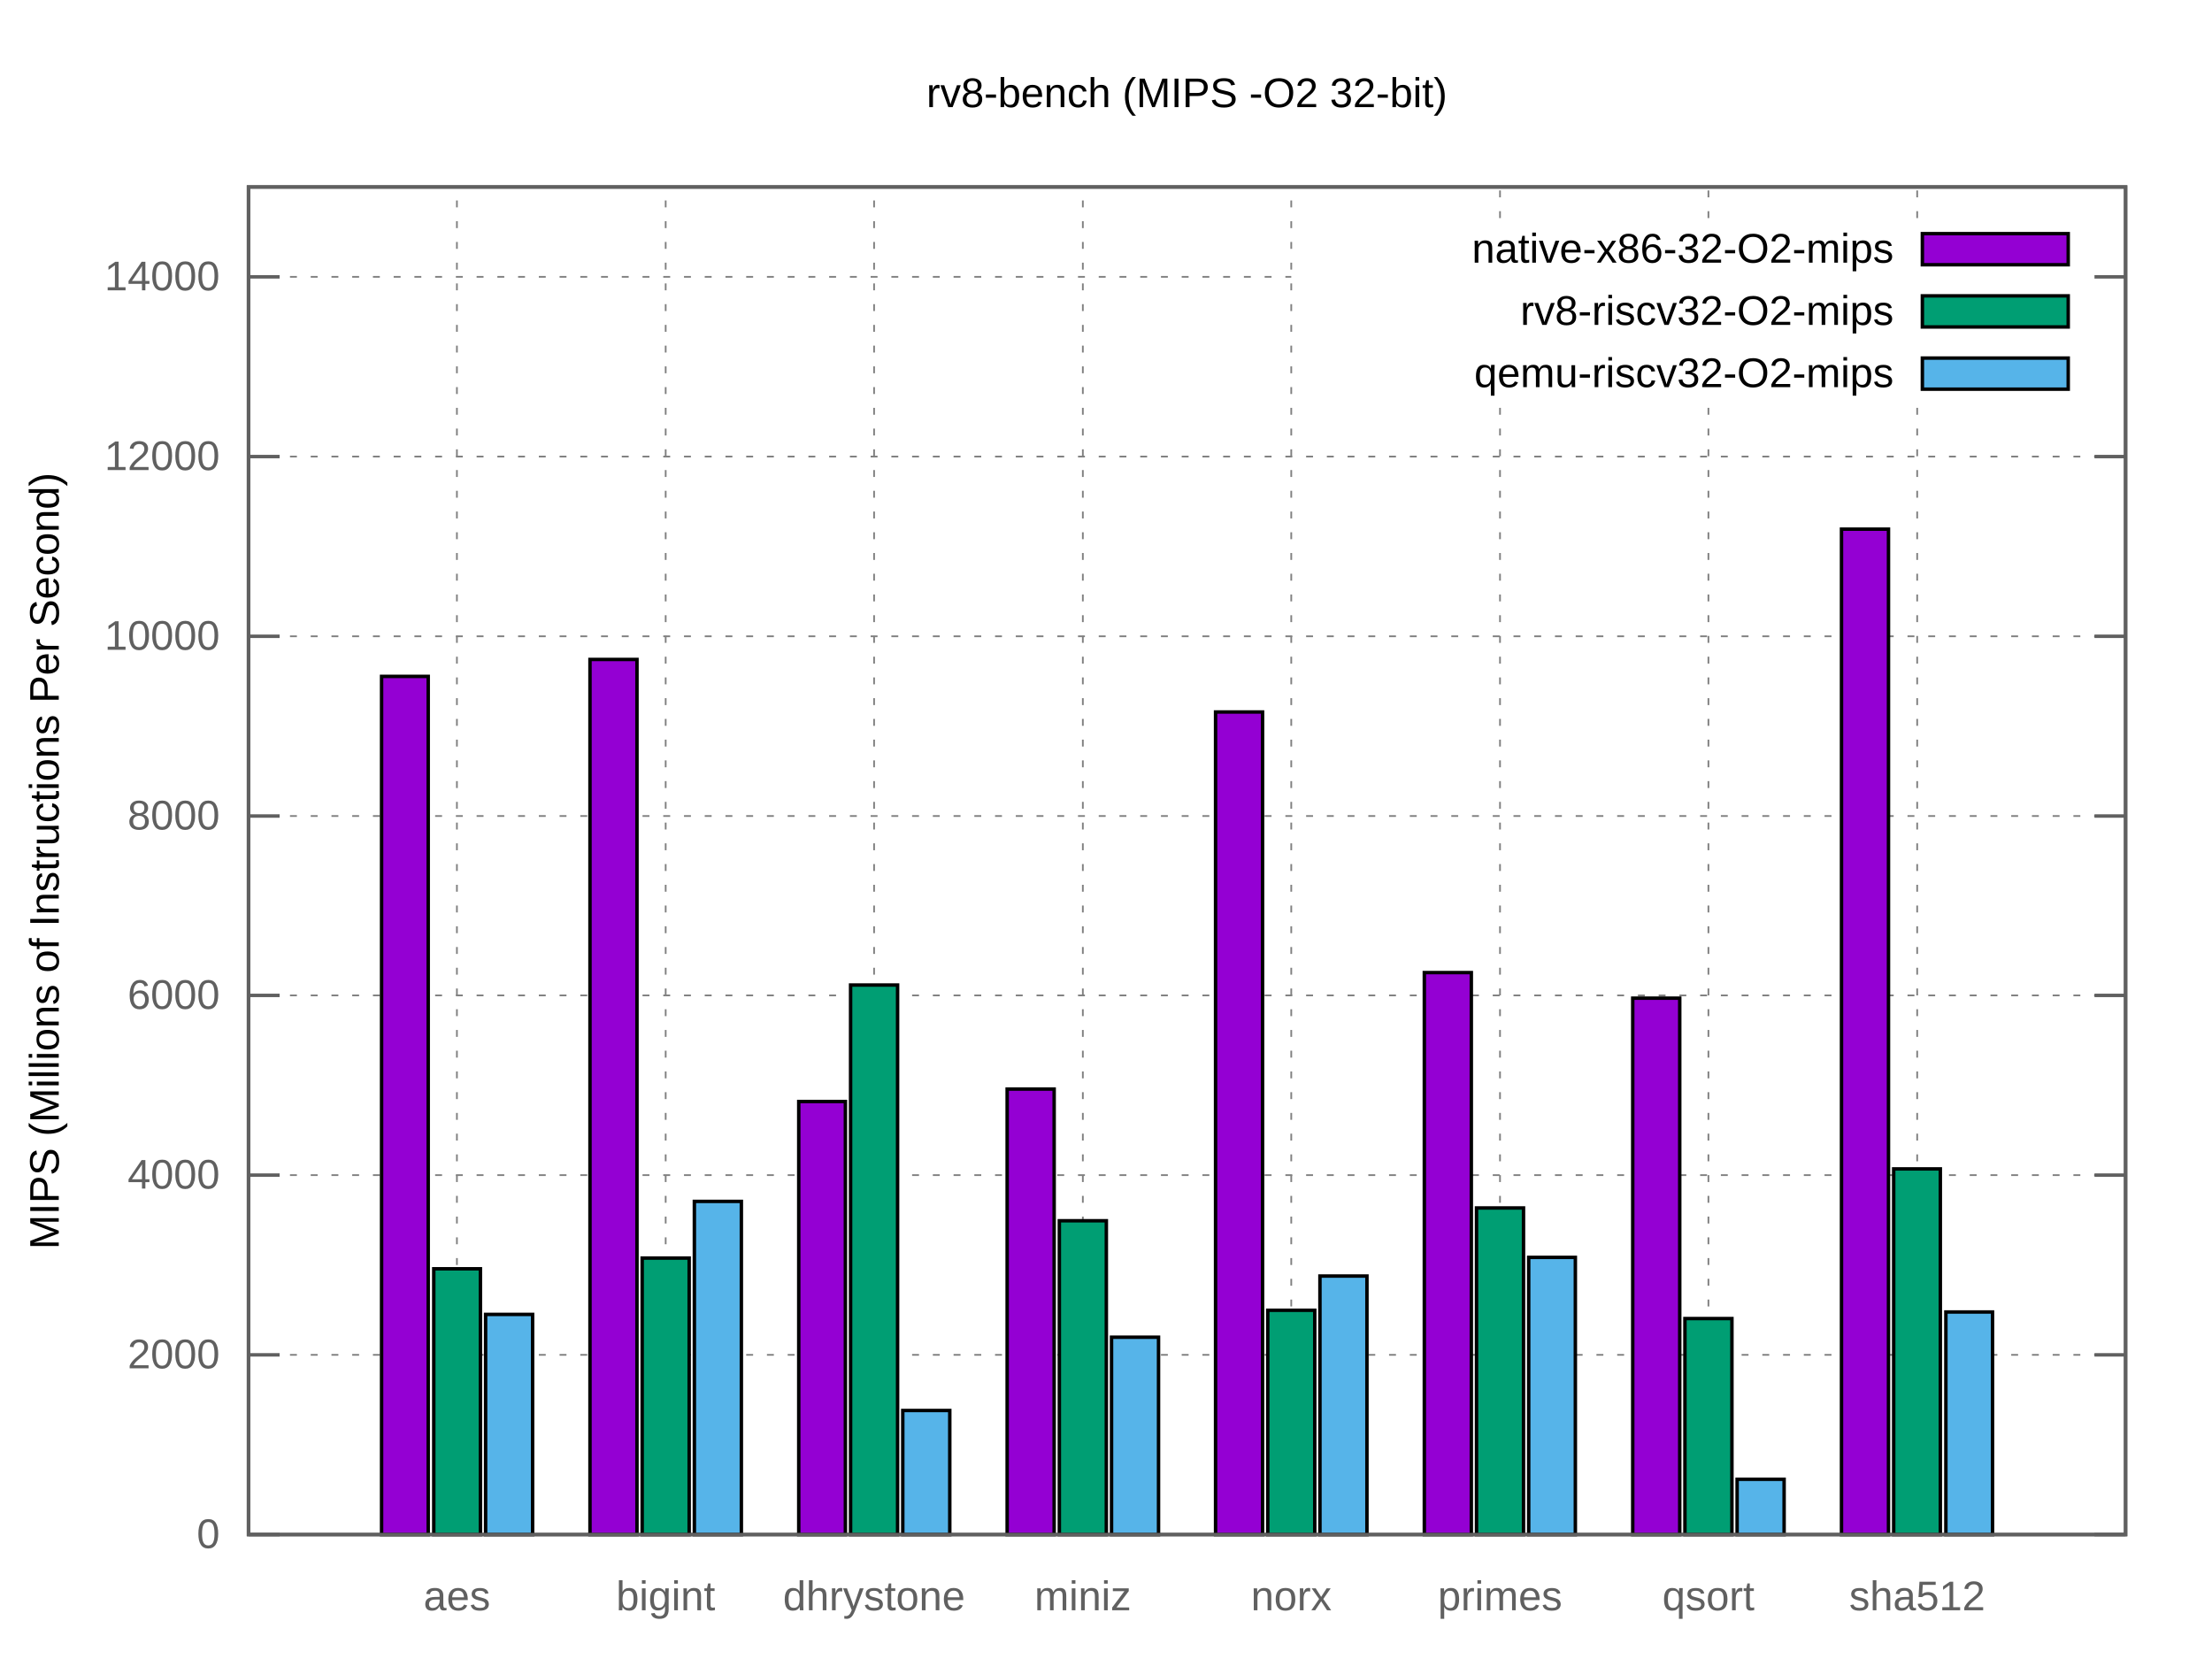
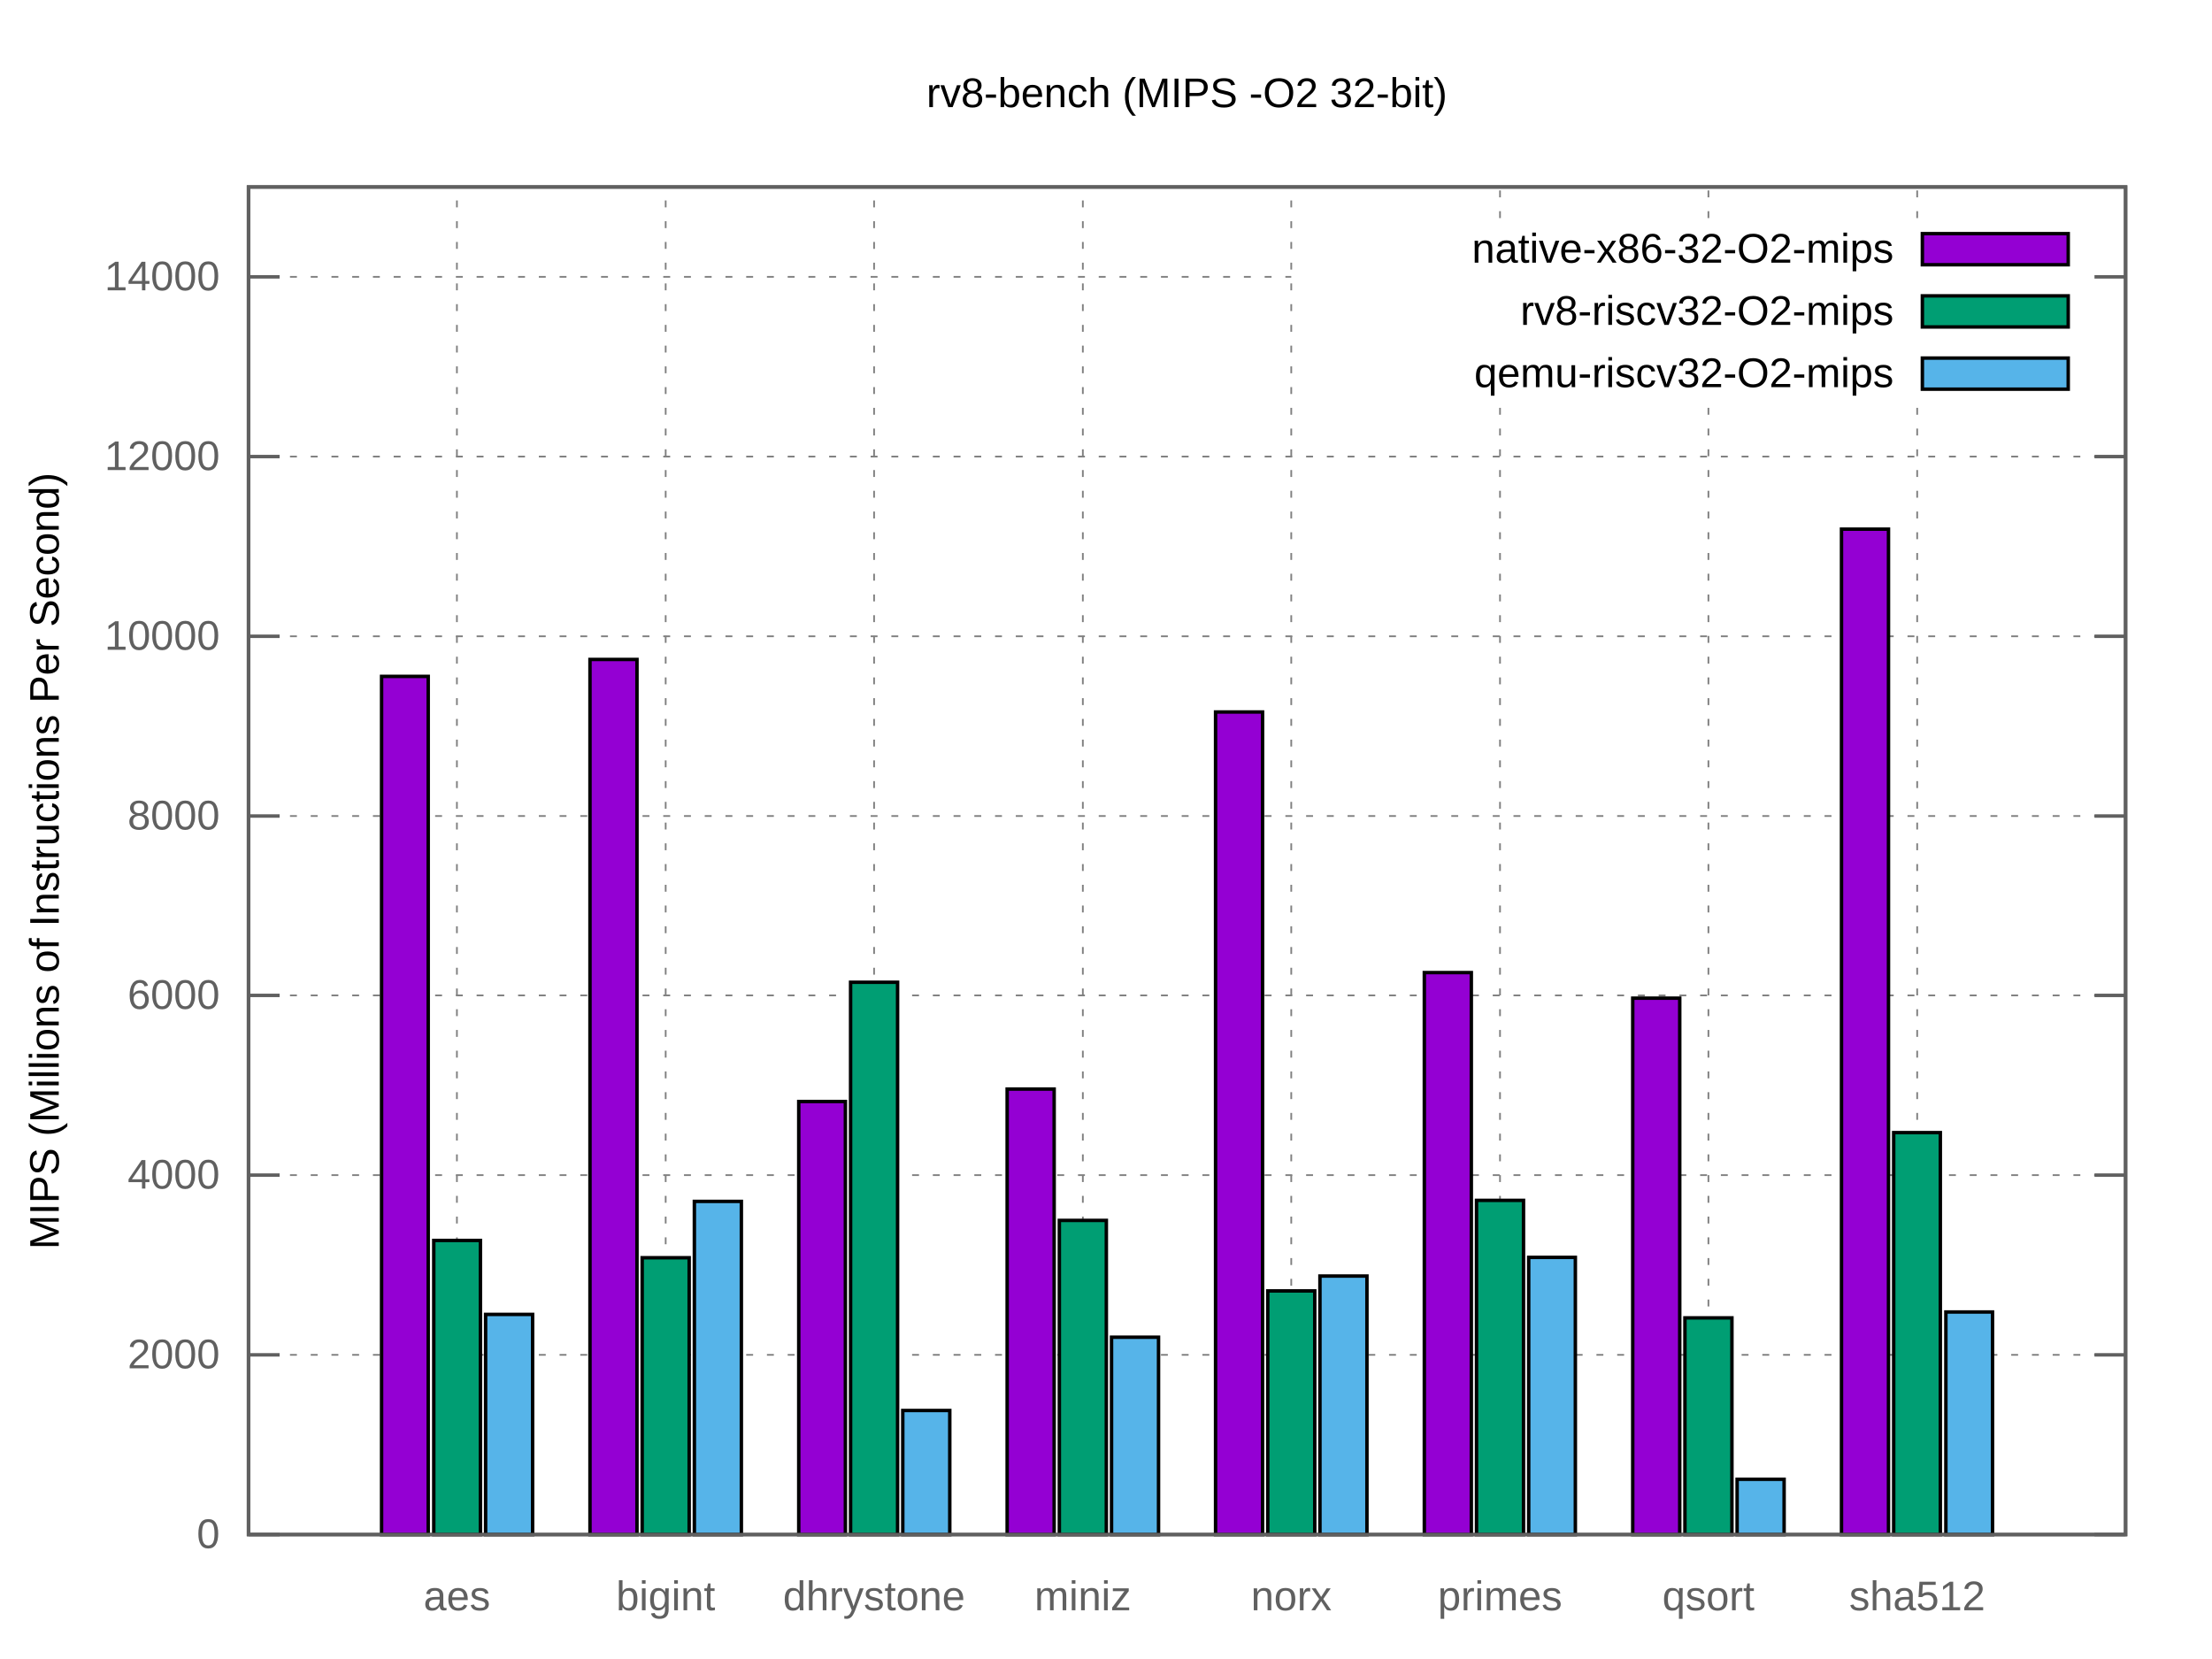
<svg xmlns="http://www.w3.org/2000/svg" xmlns:xlink="http://www.w3.org/1999/xlink" width="640" height="480" viewBox="0 0 640 480">
  <g id="gnuplot_canvas">
    <rect x="0" y="0" width="640" height="480" fill="none" />
    <defs>
      <circle id="gpDot" r="0.5" stroke-width="0.5" />
      <path id="gpPt0" stroke-width="0.222" stroke="currentColor" d="M-1,0 h2 M0,-1 v2" />
      <path id="gpPt1" stroke-width="0.222" stroke="currentColor" d="M-1,-1 L1,1 M1,-1 L-1,1" />
      <path id="gpPt2" stroke-width="0.222" stroke="currentColor" d="M-1,0 L1,0 M0,-1 L0,1 M-1,-1 L1,1 M-1,1 L1,-1" />
      <rect id="gpPt3" stroke-width="0.222" stroke="currentColor" x="-1" y="-1" width="2" height="2" />
      <rect id="gpPt4" stroke-width="0.222" stroke="currentColor" fill="currentColor" x="-1" y="-1" width="2" height="2" />
      <circle id="gpPt5" stroke-width="0.222" stroke="currentColor" cx="0" cy="0" r="1" />
      <use xlink:href="#gpPt5" id="gpPt6" fill="currentColor" stroke="none" />
      <path id="gpPt7" stroke-width="0.222" stroke="currentColor" d="M0,-1.33 L-1.33,0.67 L1.33,0.67 z" />
      <use xlink:href="#gpPt7" id="gpPt8" fill="currentColor" stroke="none" />
      <use xlink:href="#gpPt7" id="gpPt9" stroke="currentColor" transform="rotate(180)" />
      <use xlink:href="#gpPt9" id="gpPt10" fill="currentColor" stroke="none" />
      <use xlink:href="#gpPt3" id="gpPt11" stroke="currentColor" transform="rotate(45)" />
      <use xlink:href="#gpPt11" id="gpPt12" fill="currentColor" stroke="none" />
      <path id="gpPt13" stroke-width="0.222" stroke="currentColor" d="M0,1.330 L1.265,0.411 L0.782,-1.067 L-0.782,-1.076 L-1.265,0.411 z" />
      <use xlink:href="#gpPt13" id="gpPt14" fill="currentColor" stroke="none" />
      <filter id="textbox" filterUnits="objectBoundingBox" x="0" y="0" height="1" width="1">
        <feFlood flood-color="white" flood-opacity="1" result="bgnd" />
        <feComposite in="SourceGraphic" in2="bgnd" operator="atop" />
      </filter>
      <filter id="greybox" filterUnits="objectBoundingBox" x="0" y="0" height="1" width="1">
        <feFlood flood-color="lightgrey" flood-opacity="1" result="grey" />
        <feComposite in="SourceGraphic" in2="grey" operator="atop" />
      </filter>
    </defs>
    <g fill="none" color="white" stroke="rgb( 96,  96,  96)" stroke-width="1.00" stroke-linecap="butt" stroke-linejoin="miter">
</g>
    <g fill="none" color="black" stroke="currentColor" stroke-width="1.00" stroke-linecap="butt" stroke-linejoin="miter">
</g>
    <g fill="none" color="black" stroke="rgb( 96,  96,  96)" stroke-width="0.50" stroke-linecap="butt" stroke-linejoin="miter">
</g>
    <g fill="none" color="gray" stroke="currentColor" stroke-width="0.50" stroke-linecap="butt" stroke-linejoin="miter">
      <path stroke="gray" stroke-dasharray="2,4" class="gridline" d="M71.9,444.0 L615.0,444.0  " />
    </g>
    <g fill="none" color="gray" stroke="gray" stroke-width="1.00" stroke-linecap="butt" stroke-linejoin="miter">
</g>
    <g fill="none" color="black" stroke="currentColor" stroke-width="1.00" stroke-linecap="butt" stroke-linejoin="miter">
      <path stroke="rgb( 96,  96,  96)" d="M71.9,444.0 L80.9,444.0 M615.0,444.0 L606.0,444.0  " />
      <g transform="translate(63.6,447.9)" stroke="none" fill="rgb(96,96,96)" font-family="Arial" font-size="12.00" text-anchor="end">
        <text>
          <tspan font-family="Arial"> 0</tspan>
        </text>
      </g>
    </g>
    <g fill="none" color="black" stroke="currentColor" stroke-width="1.00" stroke-linecap="butt" stroke-linejoin="miter">
</g>
    <g fill="none" color="black" stroke="rgb( 96,  96,  96)" stroke-width="0.50" stroke-linecap="butt" stroke-linejoin="miter">
</g>
    <g fill="none" color="gray" stroke="currentColor" stroke-width="0.50" stroke-linecap="butt" stroke-linejoin="miter">
      <path stroke="gray" stroke-dasharray="2,4" class="gridline" d="M71.9,392.0 L615.0,392.0  " />
    </g>
    <g fill="none" color="gray" stroke="gray" stroke-width="1.00" stroke-linecap="butt" stroke-linejoin="miter">
</g>
    <g fill="none" color="black" stroke="currentColor" stroke-width="1.00" stroke-linecap="butt" stroke-linejoin="miter">
      <path stroke="rgb( 96,  96,  96)" d="M71.9,392.0 L80.9,392.0 M615.0,392.0 L606.0,392.0  " />
      <g transform="translate(63.6,395.9)" stroke="none" fill="rgb(96,96,96)" font-family="Arial" font-size="12.00" text-anchor="end">
        <text>
          <tspan font-family="Arial"> 2000</tspan>
        </text>
      </g>
    </g>
    <g fill="none" color="black" stroke="currentColor" stroke-width="1.00" stroke-linecap="butt" stroke-linejoin="miter">
</g>
    <g fill="none" color="black" stroke="rgb( 96,  96,  96)" stroke-width="0.50" stroke-linecap="butt" stroke-linejoin="miter">
</g>
    <g fill="none" color="gray" stroke="currentColor" stroke-width="0.50" stroke-linecap="butt" stroke-linejoin="miter">
      <path stroke="gray" stroke-dasharray="2,4" class="gridline" d="M71.9,340.0 L615.0,340.0  " />
    </g>
    <g fill="none" color="gray" stroke="gray" stroke-width="1.00" stroke-linecap="butt" stroke-linejoin="miter">
</g>
    <g fill="none" color="black" stroke="currentColor" stroke-width="1.00" stroke-linecap="butt" stroke-linejoin="miter">
      <path stroke="rgb( 96,  96,  96)" d="M71.9,340.0 L80.9,340.0 M615.0,340.0 L606.0,340.0  " />
      <g transform="translate(63.6,343.9)" stroke="none" fill="rgb(96,96,96)" font-family="Arial" font-size="12.00" text-anchor="end">
        <text>
          <tspan font-family="Arial"> 4000</tspan>
        </text>
      </g>
    </g>
    <g fill="none" color="black" stroke="currentColor" stroke-width="1.00" stroke-linecap="butt" stroke-linejoin="miter">
</g>
    <g fill="none" color="black" stroke="rgb( 96,  96,  96)" stroke-width="0.50" stroke-linecap="butt" stroke-linejoin="miter">
</g>
    <g fill="none" color="gray" stroke="currentColor" stroke-width="0.50" stroke-linecap="butt" stroke-linejoin="miter">
      <path stroke="gray" stroke-dasharray="2,4" class="gridline" d="M71.9,288.0 L615.0,288.0  " />
    </g>
    <g fill="none" color="gray" stroke="gray" stroke-width="1.00" stroke-linecap="butt" stroke-linejoin="miter">
</g>
    <g fill="none" color="black" stroke="currentColor" stroke-width="1.00" stroke-linecap="butt" stroke-linejoin="miter">
      <path stroke="rgb( 96,  96,  96)" d="M71.9,288.0 L80.9,288.0 M615.0,288.0 L606.0,288.0  " />
      <g transform="translate(63.6,291.9)" stroke="none" fill="rgb(96,96,96)" font-family="Arial" font-size="12.00" text-anchor="end">
        <text>
          <tspan font-family="Arial"> 6000</tspan>
        </text>
      </g>
    </g>
    <g fill="none" color="black" stroke="currentColor" stroke-width="1.00" stroke-linecap="butt" stroke-linejoin="miter">
</g>
    <g fill="none" color="black" stroke="rgb( 96,  96,  96)" stroke-width="0.50" stroke-linecap="butt" stroke-linejoin="miter">
</g>
    <g fill="none" color="gray" stroke="currentColor" stroke-width="0.50" stroke-linecap="butt" stroke-linejoin="miter">
      <path stroke="gray" stroke-dasharray="2,4" class="gridline" d="M71.9,236.1 L615.0,236.1  " />
    </g>
    <g fill="none" color="gray" stroke="gray" stroke-width="1.00" stroke-linecap="butt" stroke-linejoin="miter">
</g>
    <g fill="none" color="black" stroke="currentColor" stroke-width="1.00" stroke-linecap="butt" stroke-linejoin="miter">
      <path stroke="rgb( 96,  96,  96)" d="M71.9,236.1 L80.9,236.1 M615.0,236.1 L606.0,236.1  " />
      <g transform="translate(63.6,240.0)" stroke="none" fill="rgb(96,96,96)" font-family="Arial" font-size="12.00" text-anchor="end">
        <text>
          <tspan font-family="Arial"> 8000</tspan>
        </text>
      </g>
    </g>
    <g fill="none" color="black" stroke="currentColor" stroke-width="1.00" stroke-linecap="butt" stroke-linejoin="miter">
</g>
    <g fill="none" color="black" stroke="rgb( 96,  96,  96)" stroke-width="0.50" stroke-linecap="butt" stroke-linejoin="miter">
</g>
    <g fill="none" color="gray" stroke="currentColor" stroke-width="0.50" stroke-linecap="butt" stroke-linejoin="miter">
      <path stroke="gray" stroke-dasharray="2,4" class="gridline" d="M71.9,184.1 L615.0,184.1  " />
    </g>
    <g fill="none" color="gray" stroke="gray" stroke-width="1.00" stroke-linecap="butt" stroke-linejoin="miter">
</g>
    <g fill="none" color="black" stroke="currentColor" stroke-width="1.00" stroke-linecap="butt" stroke-linejoin="miter">
      <path stroke="rgb( 96,  96,  96)" d="M71.9,184.1 L80.9,184.1 M615.0,184.1 L606.0,184.1  " />
      <g transform="translate(63.6,188.0)" stroke="none" fill="rgb(96,96,96)" font-family="Arial" font-size="12.00" text-anchor="end">
        <text>
          <tspan font-family="Arial"> 10000</tspan>
        </text>
      </g>
    </g>
    <g fill="none" color="black" stroke="currentColor" stroke-width="1.00" stroke-linecap="butt" stroke-linejoin="miter">
</g>
    <g fill="none" color="black" stroke="rgb( 96,  96,  96)" stroke-width="0.50" stroke-linecap="butt" stroke-linejoin="miter">
</g>
    <g fill="none" color="gray" stroke="currentColor" stroke-width="0.50" stroke-linecap="butt" stroke-linejoin="miter">
      <path stroke="gray" stroke-dasharray="2,4" class="gridline" d="M71.9,132.1 L615.0,132.1  " />
    </g>
    <g fill="none" color="gray" stroke="gray" stroke-width="1.00" stroke-linecap="butt" stroke-linejoin="miter">
</g>
    <g fill="none" color="black" stroke="currentColor" stroke-width="1.00" stroke-linecap="butt" stroke-linejoin="miter">
      <path stroke="rgb( 96,  96,  96)" d="M71.9,132.1 L80.9,132.1 M615.0,132.1 L606.0,132.1  " />
      <g transform="translate(63.6,136.0)" stroke="none" fill="rgb(96,96,96)" font-family="Arial" font-size="12.00" text-anchor="end">
        <text>
          <tspan font-family="Arial"> 12000</tspan>
        </text>
      </g>
    </g>
    <g fill="none" color="black" stroke="currentColor" stroke-width="1.00" stroke-linecap="butt" stroke-linejoin="miter">
</g>
    <g fill="none" color="black" stroke="rgb( 96,  96,  96)" stroke-width="0.50" stroke-linecap="butt" stroke-linejoin="miter">
</g>
    <g fill="none" color="gray" stroke="currentColor" stroke-width="0.50" stroke-linecap="butt" stroke-linejoin="miter">
      <path stroke="gray" stroke-dasharray="2,4" class="gridline" d="M71.9,80.1 L373.6,80.1 M606.7,80.1 L615.0,80.1  " />
    </g>
    <g fill="none" color="gray" stroke="gray" stroke-width="1.00" stroke-linecap="butt" stroke-linejoin="miter">
</g>
    <g fill="none" color="black" stroke="currentColor" stroke-width="1.00" stroke-linecap="butt" stroke-linejoin="miter">
      <path stroke="rgb( 96,  96,  96)" d="M71.9,80.1 L80.9,80.1 M615.0,80.1 L606.0,80.1  " />
      <g transform="translate(63.6,84.0)" stroke="none" fill="rgb(96,96,96)" font-family="Arial" font-size="12.00" text-anchor="end">
        <text>
          <tspan font-family="Arial"> 14000</tspan>
        </text>
      </g>
    </g>
    <g fill="none" color="black" stroke="currentColor" stroke-width="1.00" stroke-linecap="butt" stroke-linejoin="miter">
</g>
    <g fill="none" color="black" stroke="rgb( 96,  96,  96)" stroke-width="0.50" stroke-linecap="butt" stroke-linejoin="miter">
</g>
    <g fill="none" color="gray" stroke="currentColor" stroke-width="0.50" stroke-linecap="butt" stroke-linejoin="miter">
      <path stroke="gray" stroke-dasharray="2,4" class="gridline" d="M132.2,444.0 L132.2,54.1  " />
    </g>
    <g fill="none" color="gray" stroke="gray" stroke-width="1.00" stroke-linecap="butt" stroke-linejoin="miter">
</g>
    <g fill="none" color="black" stroke="currentColor" stroke-width="1.00" stroke-linecap="butt" stroke-linejoin="miter">
      <path stroke="rgb( 96,  96,  96)" d="M132.2,444.0 M132.2,54.1  " />
      <g transform="translate(132.2,465.9)" stroke="none" fill="rgb(96,96,96)" font-family="Arial" font-size="12.00" text-anchor="middle">
        <text>
          <tspan font-family="Arial">aes</tspan>
        </text>
      </g>
    </g>
    <g fill="none" color="black" stroke="currentColor" stroke-width="1.00" stroke-linecap="butt" stroke-linejoin="miter">
</g>
    <g fill="none" color="black" stroke="rgb( 96,  96,  96)" stroke-width="0.50" stroke-linecap="butt" stroke-linejoin="miter">
</g>
    <g fill="none" color="gray" stroke="currentColor" stroke-width="0.50" stroke-linecap="butt" stroke-linejoin="miter">
      <path stroke="gray" stroke-dasharray="2,4" class="gridline" d="M192.6,444.0 L192.6,54.1  " />
    </g>
    <g fill="none" color="gray" stroke="gray" stroke-width="1.00" stroke-linecap="butt" stroke-linejoin="miter">
</g>
    <g fill="none" color="black" stroke="currentColor" stroke-width="1.00" stroke-linecap="butt" stroke-linejoin="miter">
      <path stroke="rgb( 96,  96,  96)" d="M192.6,444.0 M192.6,54.1  " />
      <g transform="translate(192.6,465.9)" stroke="none" fill="rgb(96,96,96)" font-family="Arial" font-size="12.00" text-anchor="middle">
        <text>
          <tspan font-family="Arial">bigint</tspan>
        </text>
      </g>
    </g>
    <g fill="none" color="black" stroke="currentColor" stroke-width="1.00" stroke-linecap="butt" stroke-linejoin="miter">
</g>
    <g fill="none" color="black" stroke="rgb( 96,  96,  96)" stroke-width="0.50" stroke-linecap="butt" stroke-linejoin="miter">
</g>
    <g fill="none" color="gray" stroke="currentColor" stroke-width="0.50" stroke-linecap="butt" stroke-linejoin="miter">
      <path stroke="gray" stroke-dasharray="2,4" class="gridline" d="M252.9,444.0 L252.9,54.1  " />
    </g>
    <g fill="none" color="gray" stroke="gray" stroke-width="1.00" stroke-linecap="butt" stroke-linejoin="miter">
</g>
    <g fill="none" color="black" stroke="currentColor" stroke-width="1.00" stroke-linecap="butt" stroke-linejoin="miter">
      <path stroke="rgb( 96,  96,  96)" d="M252.9,444.0 M252.9,54.1  " />
      <g transform="translate(252.9,465.9)" stroke="none" fill="rgb(96,96,96)" font-family="Arial" font-size="12.00" text-anchor="middle">
        <text>
          <tspan font-family="Arial">dhrystone</tspan>
        </text>
      </g>
    </g>
    <g fill="none" color="black" stroke="currentColor" stroke-width="1.00" stroke-linecap="butt" stroke-linejoin="miter">
</g>
    <g fill="none" color="black" stroke="rgb( 96,  96,  96)" stroke-width="0.50" stroke-linecap="butt" stroke-linejoin="miter">
</g>
    <g fill="none" color="gray" stroke="currentColor" stroke-width="0.50" stroke-linecap="butt" stroke-linejoin="miter">
      <path stroke="gray" stroke-dasharray="2,4" class="gridline" d="M313.3,444.0 L313.3,54.1  " />
    </g>
    <g fill="none" color="gray" stroke="gray" stroke-width="1.00" stroke-linecap="butt" stroke-linejoin="miter">
</g>
    <g fill="none" color="black" stroke="currentColor" stroke-width="1.00" stroke-linecap="butt" stroke-linejoin="miter">
      <path stroke="rgb( 96,  96,  96)" d="M313.3,444.0 M313.3,54.1  " />
      <g transform="translate(313.3,465.9)" stroke="none" fill="rgb(96,96,96)" font-family="Arial" font-size="12.00" text-anchor="middle">
        <text>
          <tspan font-family="Arial">miniz</tspan>
        </text>
      </g>
    </g>
    <g fill="none" color="black" stroke="currentColor" stroke-width="1.00" stroke-linecap="butt" stroke-linejoin="miter">
</g>
    <g fill="none" color="black" stroke="rgb( 96,  96,  96)" stroke-width="0.50" stroke-linecap="butt" stroke-linejoin="miter">
</g>
    <g fill="none" color="gray" stroke="currentColor" stroke-width="0.50" stroke-linecap="butt" stroke-linejoin="miter">
      <path stroke="gray" stroke-dasharray="2,4" class="gridline" d="M373.6,444.0 L373.6,54.1  " />
    </g>
    <g fill="none" color="gray" stroke="gray" stroke-width="1.00" stroke-linecap="butt" stroke-linejoin="miter">
</g>
    <g fill="none" color="black" stroke="currentColor" stroke-width="1.00" stroke-linecap="butt" stroke-linejoin="miter">
      <path stroke="rgb( 96,  96,  96)" d="M373.6,444.0 M373.6,54.1  " />
      <g transform="translate(373.6,465.9)" stroke="none" fill="rgb(96,96,96)" font-family="Arial" font-size="12.00" text-anchor="middle">
        <text>
          <tspan font-family="Arial">norx</tspan>
        </text>
      </g>
    </g>
    <g fill="none" color="black" stroke="currentColor" stroke-width="1.00" stroke-linecap="butt" stroke-linejoin="miter">
</g>
    <g fill="none" color="black" stroke="rgb( 96,  96,  96)" stroke-width="0.50" stroke-linecap="butt" stroke-linejoin="miter">
</g>
    <g fill="none" color="gray" stroke="currentColor" stroke-width="0.50" stroke-linecap="butt" stroke-linejoin="miter">
      <path stroke="gray" stroke-dasharray="2,4" class="gridline" d="M434.0,444.0 L434.0,117.1 M434.0,63.1 L434.0,54.1  " />
    </g>
    <g fill="none" color="gray" stroke="gray" stroke-width="1.00" stroke-linecap="butt" stroke-linejoin="miter">
</g>
    <g fill="none" color="black" stroke="currentColor" stroke-width="1.00" stroke-linecap="butt" stroke-linejoin="miter">
      <path stroke="rgb( 96,  96,  96)" d="M434.0,444.0 M434.0,54.1  " />
      <g transform="translate(434.0,465.9)" stroke="none" fill="rgb(96,96,96)" font-family="Arial" font-size="12.00" text-anchor="middle">
        <text>
          <tspan font-family="Arial">primes</tspan>
        </text>
      </g>
    </g>
    <g fill="none" color="black" stroke="currentColor" stroke-width="1.00" stroke-linecap="butt" stroke-linejoin="miter">
</g>
    <g fill="none" color="black" stroke="rgb( 96,  96,  96)" stroke-width="0.50" stroke-linecap="butt" stroke-linejoin="miter">
</g>
    <g fill="none" color="gray" stroke="currentColor" stroke-width="0.50" stroke-linecap="butt" stroke-linejoin="miter">
      <path stroke="gray" stroke-dasharray="2,4" class="gridline" d="M494.3,444.0 L494.3,117.1 M494.3,63.1 L494.3,54.1  " />
    </g>
    <g fill="none" color="gray" stroke="gray" stroke-width="1.00" stroke-linecap="butt" stroke-linejoin="miter">
</g>
    <g fill="none" color="black" stroke="currentColor" stroke-width="1.00" stroke-linecap="butt" stroke-linejoin="miter">
      <path stroke="rgb( 96,  96,  96)" d="M494.3,444.0 M494.3,54.1  " />
      <g transform="translate(494.3,465.9)" stroke="none" fill="rgb(96,96,96)" font-family="Arial" font-size="12.00" text-anchor="middle">
        <text>
          <tspan font-family="Arial">qsort</tspan>
        </text>
      </g>
    </g>
    <g fill="none" color="black" stroke="currentColor" stroke-width="1.00" stroke-linecap="butt" stroke-linejoin="miter">
</g>
    <g fill="none" color="black" stroke="rgb( 96,  96,  96)" stroke-width="0.50" stroke-linecap="butt" stroke-linejoin="miter">
</g>
    <g fill="none" color="gray" stroke="currentColor" stroke-width="0.50" stroke-linecap="butt" stroke-linejoin="miter">
      <path stroke="gray" stroke-dasharray="2,4" class="gridline" d="M554.7,444.0 L554.7,117.1 M554.7,63.1 L554.7,54.1  " />
    </g>
    <g fill="none" color="gray" stroke="gray" stroke-width="1.00" stroke-linecap="butt" stroke-linejoin="miter">
</g>
    <g fill="none" color="black" stroke="currentColor" stroke-width="1.00" stroke-linecap="butt" stroke-linejoin="miter">
      <path stroke="rgb( 96,  96,  96)" d="M554.7,444.0 M554.7,54.1  " />
      <g transform="translate(554.7,465.9)" stroke="none" fill="rgb(96,96,96)" font-family="Arial" font-size="12.00" text-anchor="middle">
        <text>
          <tspan font-family="Arial">sha512</tspan>
        </text>
      </g>
    </g>
    <g fill="none" color="black" stroke="currentColor" stroke-width="1.00" stroke-linecap="butt" stroke-linejoin="miter">
</g>
    <g fill="none" color="black" stroke="currentColor" stroke-width="1.00" stroke-linecap="butt" stroke-linejoin="miter">
      <path stroke="rgb( 96,  96,  96)" d="M71.9,54.1 L71.9,444.0 L615.0,444.0 L615.0,54.1 L71.9,54.1 Z  " />
    </g>
    <g fill="none" color="black" stroke="currentColor" stroke-width="1.00" stroke-linecap="butt" stroke-linejoin="miter">
      <g transform="translate(17.0,249.1) rotate(270)" stroke="none" fill="black" font-family="Arial" font-size="12.00" text-anchor="middle">
        <text>
          <tspan font-family="Arial">MIPS (Millions of Instructions Per Second)</tspan>
        </text>
      </g>
    </g>
    <g fill="none" color="black" stroke="currentColor" stroke-width="1.00" stroke-linecap="butt" stroke-linejoin="miter">
      <g transform="translate(343.4,31.0)" stroke="none" fill="black" font-family="Arial" font-size="12.00" text-anchor="middle">
        <text>
          <tspan font-family="Arial">rv8-bench (MIPS -O2 32-bit)</tspan>
        </text>
      </g>
    </g>
    <g id="gnuplot_plot_1">
      <g fill="none" color="black" stroke="currentColor" stroke-width="1.00" stroke-linecap="butt" stroke-linejoin="miter">
        <g transform="translate(547.9,76.0)" stroke="none" fill="black" font-family="Arial" font-size="12.00" text-anchor="end">
          <text>
            <tspan font-family="Arial">native-x86-32-O2-mips</tspan>
          </text>
        </g>
      </g>
      <g fill="none" color="black" stroke="currentColor" stroke-width="1.00" stroke-linecap="butt" stroke-linejoin="miter">
        <g stroke="none" shape-rendering="crispEdges">
          <polygon fill="rgb(148,   0, 211)" points="556.2,76.6 598.4,76.6 598.4,67.6 556.2,67.6 " />
        </g>
        <path stroke="black" d="M556.2,76.6 L598.4,76.6 L598.4,67.6 L556.2,67.6 L556.2,76.6 Z  " />
      </g>
      <g fill="none" color="black" stroke="currentColor" stroke-width="1.00" stroke-linecap="butt" stroke-linejoin="miter">
        <g stroke="none" shape-rendering="crispEdges">
          <polygon fill="rgb(148,   0, 211)" points="110.4,444.0 124.0,444.0 124.0,195.6 110.4,195.6 " />
        </g>
        <path stroke="black" d="M110.4,444.0 L110.4,195.7 L123.9,195.7 L123.9,444.0 L110.4,444.0 Z  " />
      </g>
      <g fill="none" color="black" stroke="currentColor" stroke-width="1.00" stroke-linecap="butt" stroke-linejoin="miter">
        <g stroke="none" shape-rendering="crispEdges">
          <polygon fill="rgb(148,   0, 211)" points="170.7,444.0 184.4,444.0 184.4,190.7 170.7,190.7 " />
        </g>
        <path stroke="black" d="M170.7,444.0 L170.7,190.8 L184.3,190.8 L184.3,444.0 L170.7,444.0 Z  " />
      </g>
      <g fill="none" color="black" stroke="currentColor" stroke-width="1.00" stroke-linecap="butt" stroke-linejoin="miter">
        <g stroke="none" shape-rendering="crispEdges">
          <polygon fill="rgb(148,   0, 211)" points="231.1,444.0 244.7,444.0 244.7,318.6 231.1,318.6 " />
        </g>
        <path stroke="black" d="M231.1,444.0 L231.1,318.7 L244.6,318.7 L244.6,444.0 L231.1,444.0 Z  " />
      </g>
      <g fill="none" color="black" stroke="currentColor" stroke-width="1.00" stroke-linecap="butt" stroke-linejoin="miter">
        <g stroke="none" shape-rendering="crispEdges">
          <polygon fill="rgb(148,   0, 211)" points="291.4,444.0 305.1,444.0 305.1,315.0 291.4,315.0 " />
        </g>
        <path stroke="black" d="M291.4,444.0 L291.4,315.1 L305.0,315.1 L305.0,444.0 L291.4,444.0 Z  " />
      </g>
      <g fill="none" color="black" stroke="currentColor" stroke-width="1.00" stroke-linecap="butt" stroke-linejoin="miter">
        <g stroke="none" shape-rendering="crispEdges">
          <polygon fill="rgb(148,   0, 211)" points="351.7,444.0 365.4,444.0 365.4,205.9 351.7,205.9 " />
        </g>
        <path stroke="black" d="M351.7,444.0 L351.7,206.0 L365.3,206.0 L365.3,444.0 L351.7,444.0 Z  " />
      </g>
      <g fill="none" color="black" stroke="currentColor" stroke-width="1.00" stroke-linecap="butt" stroke-linejoin="miter">
        <g stroke="none" shape-rendering="crispEdges">
          <polygon fill="rgb(148,   0, 211)" points="412.1,444.0 425.8,444.0 425.8,281.3 412.1,281.3 " />
        </g>
        <path stroke="black" d="M412.1,444.0 L412.1,281.4 L425.7,281.4 L425.7,444.0 L412.1,444.0 Z  " />
      </g>
      <g fill="none" color="black" stroke="currentColor" stroke-width="1.00" stroke-linecap="butt" stroke-linejoin="miter">
        <g stroke="none" shape-rendering="crispEdges">
          <polygon fill="rgb(148,   0, 211)" points="472.4,444.0 486.1,444.0 486.1,288.7 472.4,288.7 " />
        </g>
        <path stroke="black" d="M472.4,444.0 L472.4,288.8 L486.0,288.8 L486.0,444.0 L472.4,444.0 Z  " />
      </g>
      <g fill="none" color="black" stroke="currentColor" stroke-width="1.00" stroke-linecap="butt" stroke-linejoin="miter">
        <g stroke="none" shape-rendering="crispEdges">
          <polygon fill="rgb(148,   0, 211)" points="532.8,444.0 546.5,444.0 546.5,153.0 532.8,153.0 " />
        </g>
        <path stroke="black" d="M532.8,444.0 L532.8,153.1 L546.4,153.1 L546.4,444.0 L532.8,444.0 Z  " />
      </g>
      <g fill="none" color="black" stroke="currentColor" stroke-width="1.00" stroke-linecap="butt" stroke-linejoin="miter">
</g>
    </g>
    <g id="gnuplot_plot_2">
      <g fill="none" color="black" stroke="currentColor" stroke-width="1.00" stroke-linecap="butt" stroke-linejoin="miter">
        <g transform="translate(547.9,94.0)" stroke="none" fill="black" font-family="Arial" font-size="12.00" text-anchor="end">
          <text>
            <tspan font-family="Arial">rv8-riscv32-O2-mips</tspan>
          </text>
        </g>
      </g>
      <g fill="none" color="black" stroke="currentColor" stroke-width="1.00" stroke-linecap="butt" stroke-linejoin="miter">
        <g stroke="none" shape-rendering="crispEdges">
          <polygon fill="rgb(  0, 158, 115)" points="556.2,94.6 598.4,94.6 598.4,85.6 556.2,85.6 " />
        </g>
        <path stroke="black" d="M556.2,94.6 L598.4,94.6 L598.4,85.6 L556.2,85.6 L556.2,94.6 Z  " />
      </g>
      <g fill="none" color="black" stroke="currentColor" stroke-width="1.00" stroke-linecap="butt" stroke-linejoin="miter">
        <g stroke="none" shape-rendering="crispEdges">
-           <polygon fill="rgb(  0, 158, 115)" points="125.5,444.0 139.1,444.0 139.1,367.0 125.5,367.0 " />
-         </g>
-         <path stroke="black" d="M125.5,444.0 L125.5,367.1 L139.0,367.1 L139.0,444.0 L125.5,444.0 Z  " />
-       </g>
-       <g fill="none" color="black" stroke="currentColor" stroke-width="1.00" stroke-linecap="butt" stroke-linejoin="miter">
-         <g stroke="none" shape-rendering="crispEdges">
-           <polygon fill="rgb(  0, 158, 115)" points="185.8,444.0 199.5,444.0 199.5,363.9 185.8,363.9 " />
-         </g>
-         <path stroke="black" d="M185.8,444.0 L185.8,364.0 L199.4,364.0 L199.4,444.0 L185.8,444.0 Z  " />
-       </g>
-       <g fill="none" color="black" stroke="currentColor" stroke-width="1.00" stroke-linecap="butt" stroke-linejoin="miter">
-         <g stroke="none" shape-rendering="crispEdges">
-           <polygon fill="rgb(  0, 158, 115)" points="246.1,444.0 259.8,444.0 259.8,284.9 246.1,284.9 " />
-         </g>
-         <path stroke="black" d="M246.1,444.0 L246.1,285.0 L259.7,285.0 L259.7,444.0 L246.1,444.0 Z  " />
-       </g>
-       <g fill="none" color="black" stroke="currentColor" stroke-width="1.00" stroke-linecap="butt" stroke-linejoin="miter">
-         <g stroke="none" shape-rendering="crispEdges">
-           <polygon fill="rgb(  0, 158, 115)" points="306.5,444.0 320.2,444.0 320.2,353.1 306.5,353.1 " />
-         </g>
-         <path stroke="black" d="M306.5,444.0 L306.5,353.2 L320.1,353.2 L320.1,444.0 L306.5,444.0 Z  " />
-       </g>
-       <g fill="none" color="black" stroke="currentColor" stroke-width="1.00" stroke-linecap="butt" stroke-linejoin="miter">
-         <g stroke="none" shape-rendering="crispEdges">
-           <polygon fill="rgb(  0, 158, 115)" points="366.8,444.0 380.5,444.0 380.5,379.0 366.8,379.0 " />
-         </g>
-         <path stroke="black" d="M366.8,444.0 L366.8,379.1 L380.4,379.1 L380.4,444.0 L366.8,444.0 Z  " />
-       </g>
-       <g fill="none" color="black" stroke="currentColor" stroke-width="1.00" stroke-linecap="butt" stroke-linejoin="miter">
-         <g stroke="none" shape-rendering="crispEdges">
-           <polygon fill="rgb(  0, 158, 115)" points="427.2,444.0 440.9,444.0 440.9,349.4 427.2,349.4 " />
-         </g>
-         <path stroke="black" d="M427.2,444.0 L427.2,349.5 L440.8,349.5 L440.8,444.0 L427.2,444.0 Z  " />
-       </g>
-       <g fill="none" color="black" stroke="currentColor" stroke-width="1.00" stroke-linecap="butt" stroke-linejoin="miter">
-         <g stroke="none" shape-rendering="crispEdges">
-           <polygon fill="rgb(  0, 158, 115)" points="487.5,444.0 501.2,444.0 501.2,381.4 487.5,381.4 " />
-         </g>
-         <path stroke="black" d="M487.5,444.0 L487.5,381.5 L501.1,381.5 L501.1,444.0 L487.5,444.0 Z  " />
-       </g>
-       <g fill="none" color="black" stroke="currentColor" stroke-width="1.00" stroke-linecap="butt" stroke-linejoin="miter">
-         <g stroke="none" shape-rendering="crispEdges">
-           <polygon fill="rgb(  0, 158, 115)" points="547.9,444.0 561.5,444.0 561.5,338.1 547.9,338.1 " />
-         </g>
-         <path stroke="black" d="M547.9,444.0 L547.9,338.2 L561.4,338.2 L561.4,444.0 L547.9,444.0 Z  " />
+           <polygon fill="rgb(  0, 158, 115)" points="125.5,444.0 139.1,444.0 139.1,358.8 125.5,358.8 " />
+         </g>
+         <path stroke="black" d="M125.5,444.0 L125.5,358.9 L139.0,358.9 L139.0,444.0 L125.5,444.0 Z  " />
+       </g>
+       <g fill="none" color="black" stroke="currentColor" stroke-width="1.00" stroke-linecap="butt" stroke-linejoin="miter">
+         <g stroke="none" shape-rendering="crispEdges">
+           <polygon fill="rgb(  0, 158, 115)" points="185.8,444.0 199.5,444.0 199.5,363.8 185.8,363.8 " />
+         </g>
+         <path stroke="black" d="M185.8,444.0 L185.8,363.9 L199.4,363.9 L199.4,444.0 L185.8,444.0 Z  " />
+       </g>
+       <g fill="none" color="black" stroke="currentColor" stroke-width="1.00" stroke-linecap="butt" stroke-linejoin="miter">
+         <g stroke="none" shape-rendering="crispEdges">
+           <polygon fill="rgb(  0, 158, 115)" points="246.1,444.0 259.8,444.0 259.8,284.1 246.1,284.1 " />
+         </g>
+         <path stroke="black" d="M246.1,444.0 L246.1,284.2 L259.7,284.2 L259.7,444.0 L246.1,444.0 Z  " />
+       </g>
+       <g fill="none" color="black" stroke="currentColor" stroke-width="1.00" stroke-linecap="butt" stroke-linejoin="miter">
+         <g stroke="none" shape-rendering="crispEdges">
+           <polygon fill="rgb(  0, 158, 115)" points="306.5,444.0 320.2,444.0 320.2,353.0 306.5,353.0 " />
+         </g>
+         <path stroke="black" d="M306.5,444.0 L306.5,353.1 L320.1,353.1 L320.1,444.0 L306.5,444.0 Z  " />
+       </g>
+       <g fill="none" color="black" stroke="currentColor" stroke-width="1.00" stroke-linecap="butt" stroke-linejoin="miter">
+         <g stroke="none" shape-rendering="crispEdges">
+           <polygon fill="rgb(  0, 158, 115)" points="366.8,444.0 380.5,444.0 380.5,373.4 366.8,373.4 " />
+         </g>
+         <path stroke="black" d="M366.8,444.0 L366.8,373.5 L380.4,373.5 L380.4,444.0 L366.8,444.0 Z  " />
+       </g>
+       <g fill="none" color="black" stroke="currentColor" stroke-width="1.00" stroke-linecap="butt" stroke-linejoin="miter">
+         <g stroke="none" shape-rendering="crispEdges">
+           <polygon fill="rgb(  0, 158, 115)" points="427.2,444.0 440.9,444.0 440.9,347.2 427.2,347.2 " />
+         </g>
+         <path stroke="black" d="M427.2,444.0 L427.2,347.3 L440.8,347.3 L440.8,444.0 L427.2,444.0 Z  " />
+       </g>
+       <g fill="none" color="black" stroke="currentColor" stroke-width="1.00" stroke-linecap="butt" stroke-linejoin="miter">
+         <g stroke="none" shape-rendering="crispEdges">
+           <polygon fill="rgb(  0, 158, 115)" points="487.5,444.0 501.2,444.0 501.2,381.2 487.5,381.2 " />
+         </g>
+         <path stroke="black" d="M487.5,444.0 L487.5,381.3 L501.1,381.3 L501.1,444.0 L487.5,444.0 Z  " />
+       </g>
+       <g fill="none" color="black" stroke="currentColor" stroke-width="1.00" stroke-linecap="butt" stroke-linejoin="miter">
+         <g stroke="none" shape-rendering="crispEdges">
+           <polygon fill="rgb(  0, 158, 115)" points="547.9,444.0 561.5,444.0 561.5,327.6 547.9,327.6 " />
+         </g>
+         <path stroke="black" d="M547.9,444.0 L547.9,327.7 L561.4,327.7 L561.4,444.0 L547.9,444.0 Z  " />
      </g>
      <g fill="none" color="black" stroke="currentColor" stroke-width="1.00" stroke-linecap="butt" stroke-linejoin="miter">
</g>
    </g>
    <g id="gnuplot_plot_3">
      <g fill="none" color="black" stroke="currentColor" stroke-width="1.00" stroke-linecap="butt" stroke-linejoin="miter">
        <g transform="translate(547.9,112.0)" stroke="none" fill="black" font-family="Arial" font-size="12.00" text-anchor="end">
          <text>
            <tspan font-family="Arial">qemu-riscv32-O2-mips</tspan>
          </text>
        </g>
      </g>
      <g fill="none" color="black" stroke="currentColor" stroke-width="1.00" stroke-linecap="butt" stroke-linejoin="miter">
        <g stroke="none" shape-rendering="crispEdges">
          <polygon fill="rgb( 86, 180, 233)" points="556.2,112.6 598.4,112.6 598.4,103.6 556.2,103.6 " />
        </g>
        <path stroke="black" d="M556.2,112.6 L598.4,112.6 L598.4,103.6 L556.2,103.6 L556.2,112.6 Z  " />
      </g>
      <g fill="none" color="black" stroke="currentColor" stroke-width="1.00" stroke-linecap="butt" stroke-linejoin="miter">
        <g stroke="none" shape-rendering="crispEdges">
          <polygon fill="rgb( 86, 180, 233)" points="140.5,444.0 154.2,444.0 154.2,380.2 140.5,380.2 " />
        </g>
        <path stroke="black" d="M140.5,444.0 L140.5,380.3 L154.1,380.3 L154.1,444.0 L140.5,444.0 Z  " />
      </g>
      <g fill="none" color="black" stroke="currentColor" stroke-width="1.00" stroke-linecap="butt" stroke-linejoin="miter">
        <g stroke="none" shape-rendering="crispEdges">
          <polygon fill="rgb( 86, 180, 233)" points="200.9,444.0 214.6,444.0 214.6,347.5 200.9,347.5 " />
        </g>
        <path stroke="black" d="M200.9,444.0 L200.9,347.6 L214.5,347.6 L214.5,444.0 L200.9,444.0 Z  " />
      </g>
      <g fill="none" color="black" stroke="currentColor" stroke-width="1.00" stroke-linecap="butt" stroke-linejoin="miter">
        <g stroke="none" shape-rendering="crispEdges">
          <polygon fill="rgb( 86, 180, 233)" points="261.2,444.0 274.9,444.0 274.9,408.0 261.2,408.0 " />
        </g>
        <path stroke="black" d="M261.2,444.0 L261.2,408.1 L274.8,408.1 L274.8,444.0 L261.2,444.0 Z  " />
      </g>
      <g fill="none" color="black" stroke="currentColor" stroke-width="1.00" stroke-linecap="butt" stroke-linejoin="miter">
        <g stroke="none" shape-rendering="crispEdges">
          <polygon fill="rgb( 86, 180, 233)" points="321.6,444.0 335.3,444.0 335.3,386.8 321.6,386.8 " />
        </g>
        <path stroke="black" d="M321.6,444.0 L321.6,386.9 L335.2,386.9 L335.2,444.0 L321.6,444.0 Z  " />
      </g>
      <g fill="none" color="black" stroke="currentColor" stroke-width="1.00" stroke-linecap="butt" stroke-linejoin="miter">
        <g stroke="none" shape-rendering="crispEdges">
          <polygon fill="rgb( 86, 180, 233)" points="381.9,444.0 395.6,444.0 395.6,369.1 381.9,369.1 " />
        </g>
        <path stroke="black" d="M381.9,444.0 L381.9,369.2 L395.5,369.2 L395.5,444.0 L381.9,444.0 Z  " />
      </g>
      <g fill="none" color="black" stroke="currentColor" stroke-width="1.00" stroke-linecap="butt" stroke-linejoin="miter">
        <g stroke="none" shape-rendering="crispEdges">
          <polygon fill="rgb( 86, 180, 233)" points="442.3,444.0 455.9,444.0 455.9,363.7 442.3,363.7 " />
        </g>
        <path stroke="black" d="M442.3,444.0 L442.3,363.8 L455.8,363.8 L455.8,444.0 L442.3,444.0 Z  " />
      </g>
      <g fill="none" color="black" stroke="currentColor" stroke-width="1.00" stroke-linecap="butt" stroke-linejoin="miter">
        <g stroke="none" shape-rendering="crispEdges">
          <polygon fill="rgb( 86, 180, 233)" points="502.6,444.0 516.3,444.0 516.3,427.9 502.6,427.9 " />
        </g>
        <path stroke="black" d="M502.6,444.0 L502.6,428.0 L516.2,428.0 L516.2,444.0 L502.6,444.0 Z  " />
      </g>
      <g fill="none" color="black" stroke="currentColor" stroke-width="1.00" stroke-linecap="butt" stroke-linejoin="miter">
        <g stroke="none" shape-rendering="crispEdges">
          <polygon fill="rgb( 86, 180, 233)" points="563.0,444.0 576.6,444.0 576.6,379.5 563.0,379.5 " />
        </g>
        <path stroke="black" d="M563.0,444.0 L563.0,379.6 L576.5,379.6 L576.5,444.0 L563.0,444.0 Z  " />
      </g>
      <g fill="none" color="black" stroke="currentColor" stroke-width="1.00" stroke-linecap="butt" stroke-linejoin="miter">
</g>
    </g>
    <g fill="none" color="white" stroke="rgb( 86, 180, 233)" stroke-width="2.00" stroke-linecap="butt" stroke-linejoin="miter">
</g>
    <g fill="none" color="black" stroke="currentColor" stroke-width="2.00" stroke-linecap="butt" stroke-linejoin="miter">
</g>
    <g fill="none" color="black" stroke="black" stroke-width="1.00" stroke-linecap="butt" stroke-linejoin="miter">
</g>
    <g fill="none" color="black" stroke="currentColor" stroke-width="1.00" stroke-linecap="butt" stroke-linejoin="miter">
      <path stroke="rgb( 96,  96,  96)" d="M71.9,54.1 L71.9,444.0 L615.0,444.0 L615.0,54.1 L71.9,54.1 Z  " />
    </g>
    <g fill="none" color="black" stroke="currentColor" stroke-width="1.00" stroke-linecap="butt" stroke-linejoin="miter">
</g>
  </g>
</svg>
